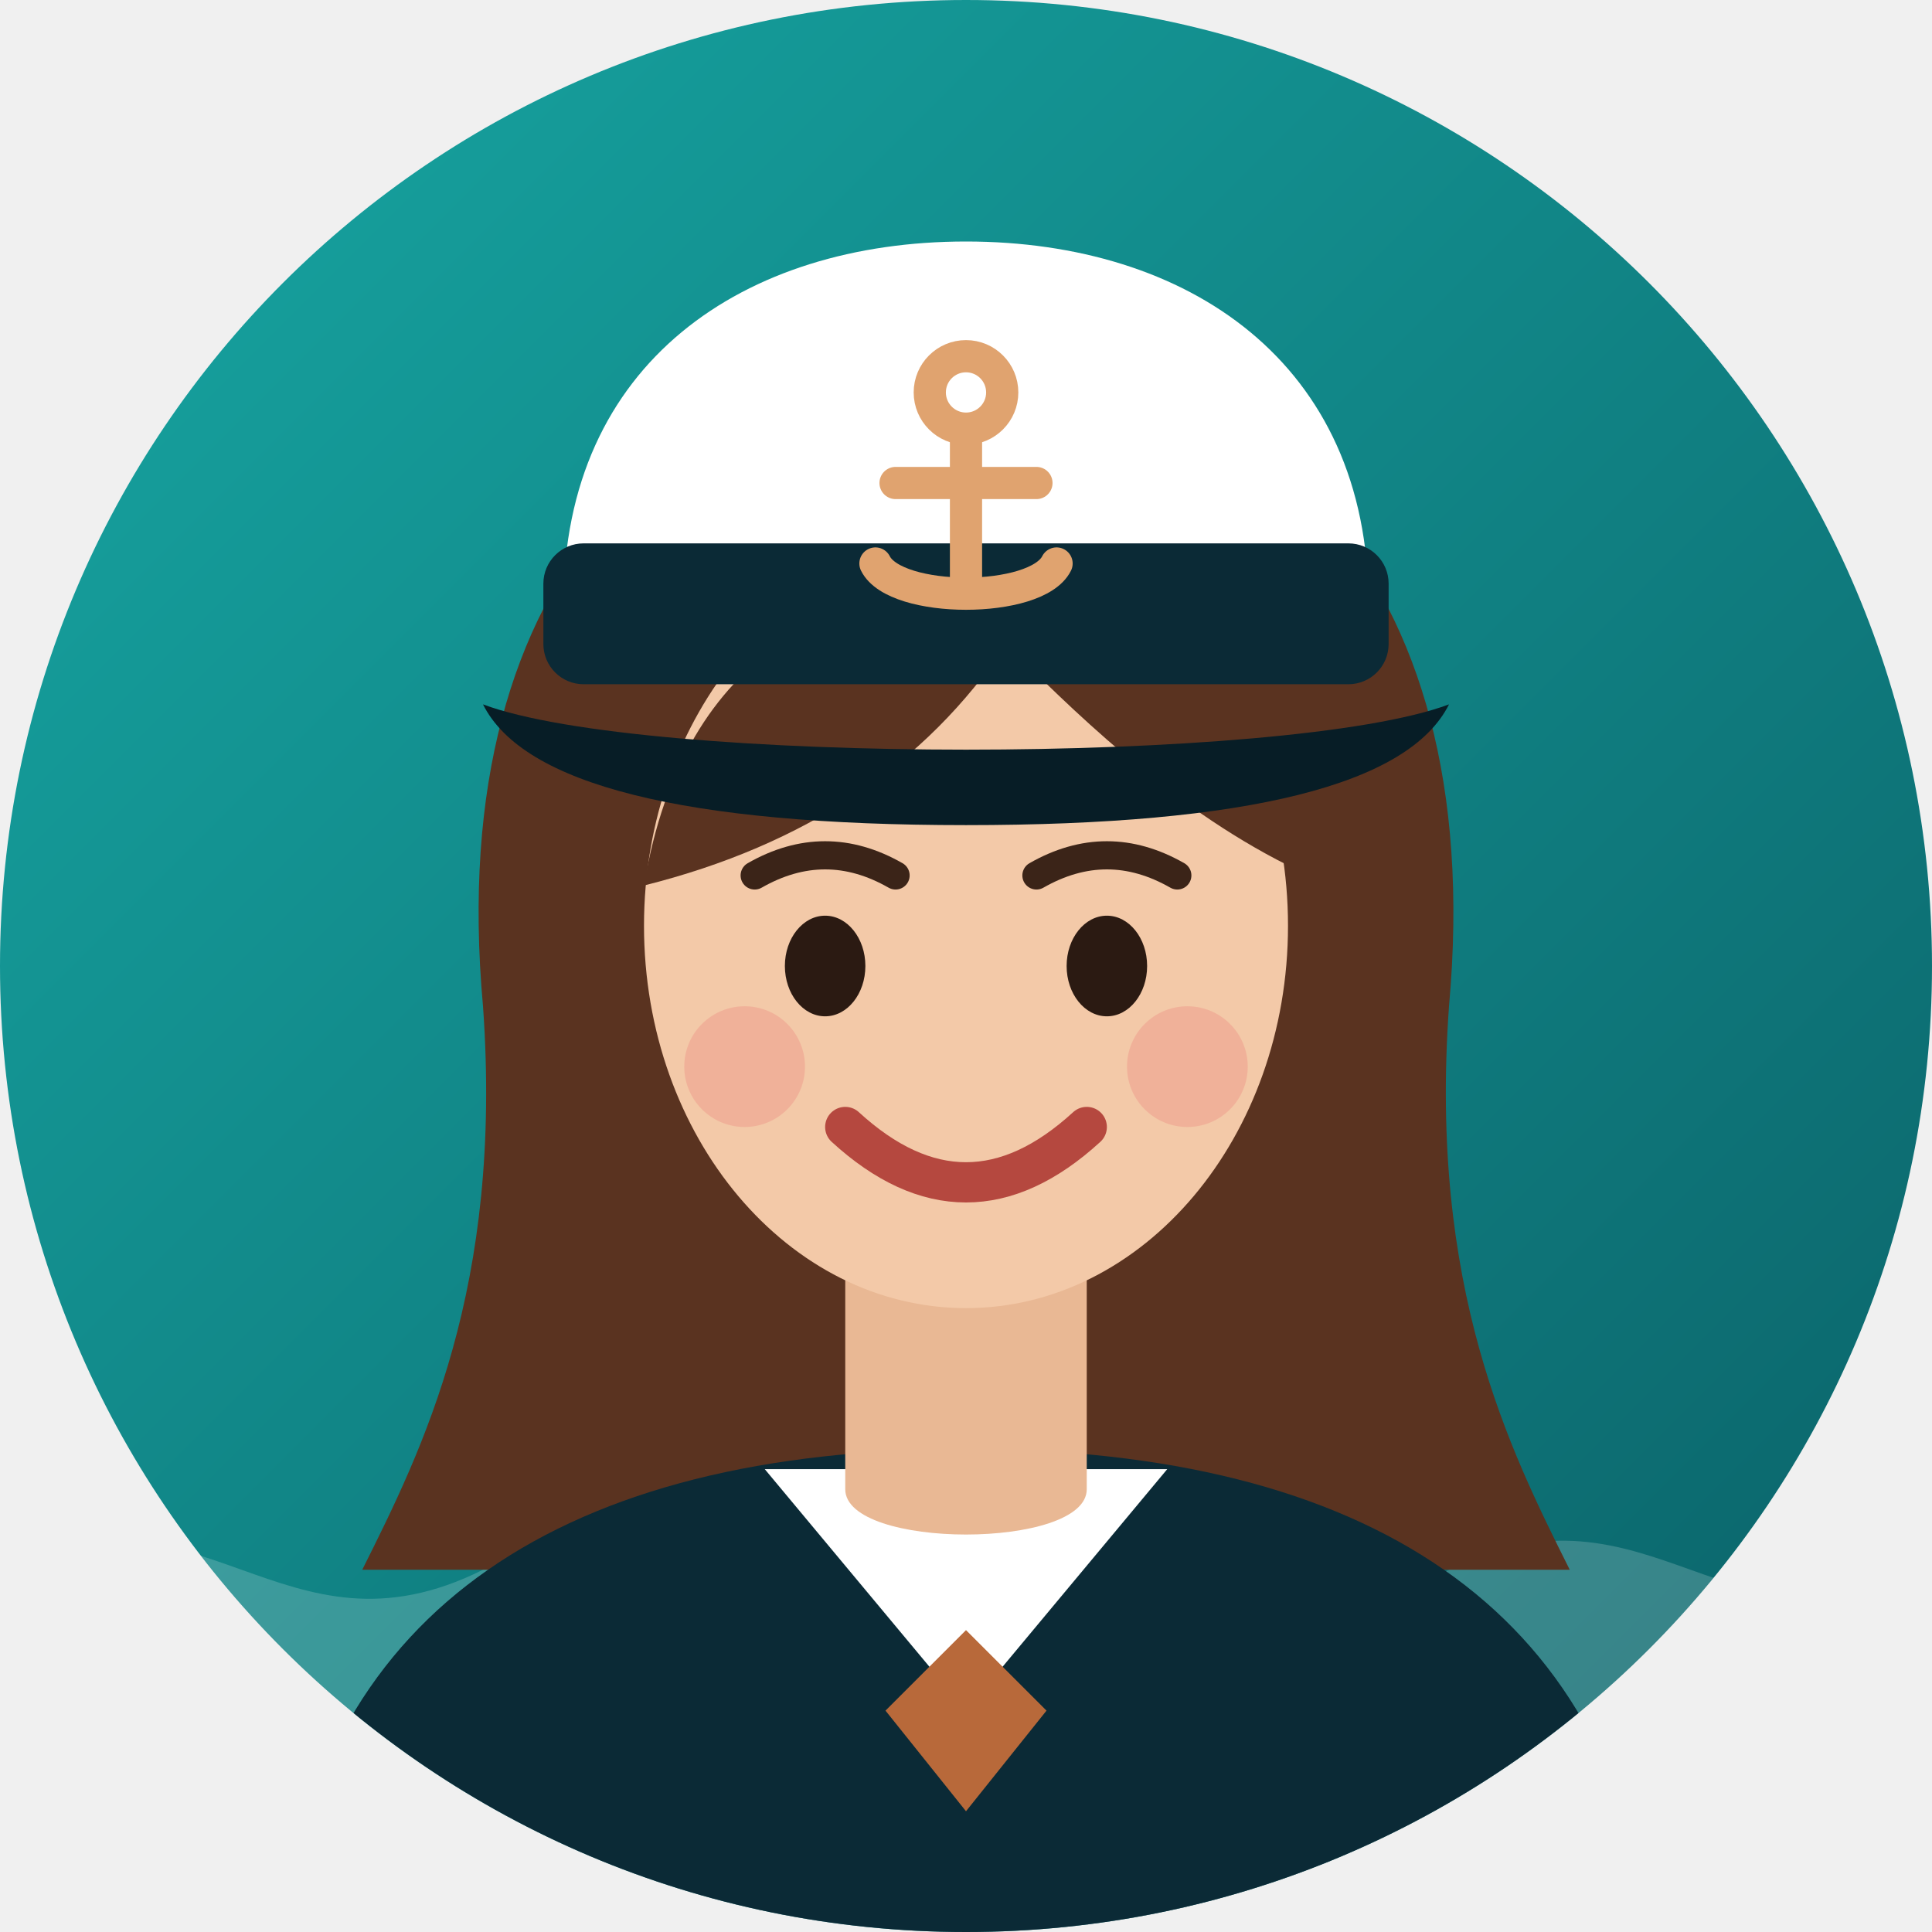
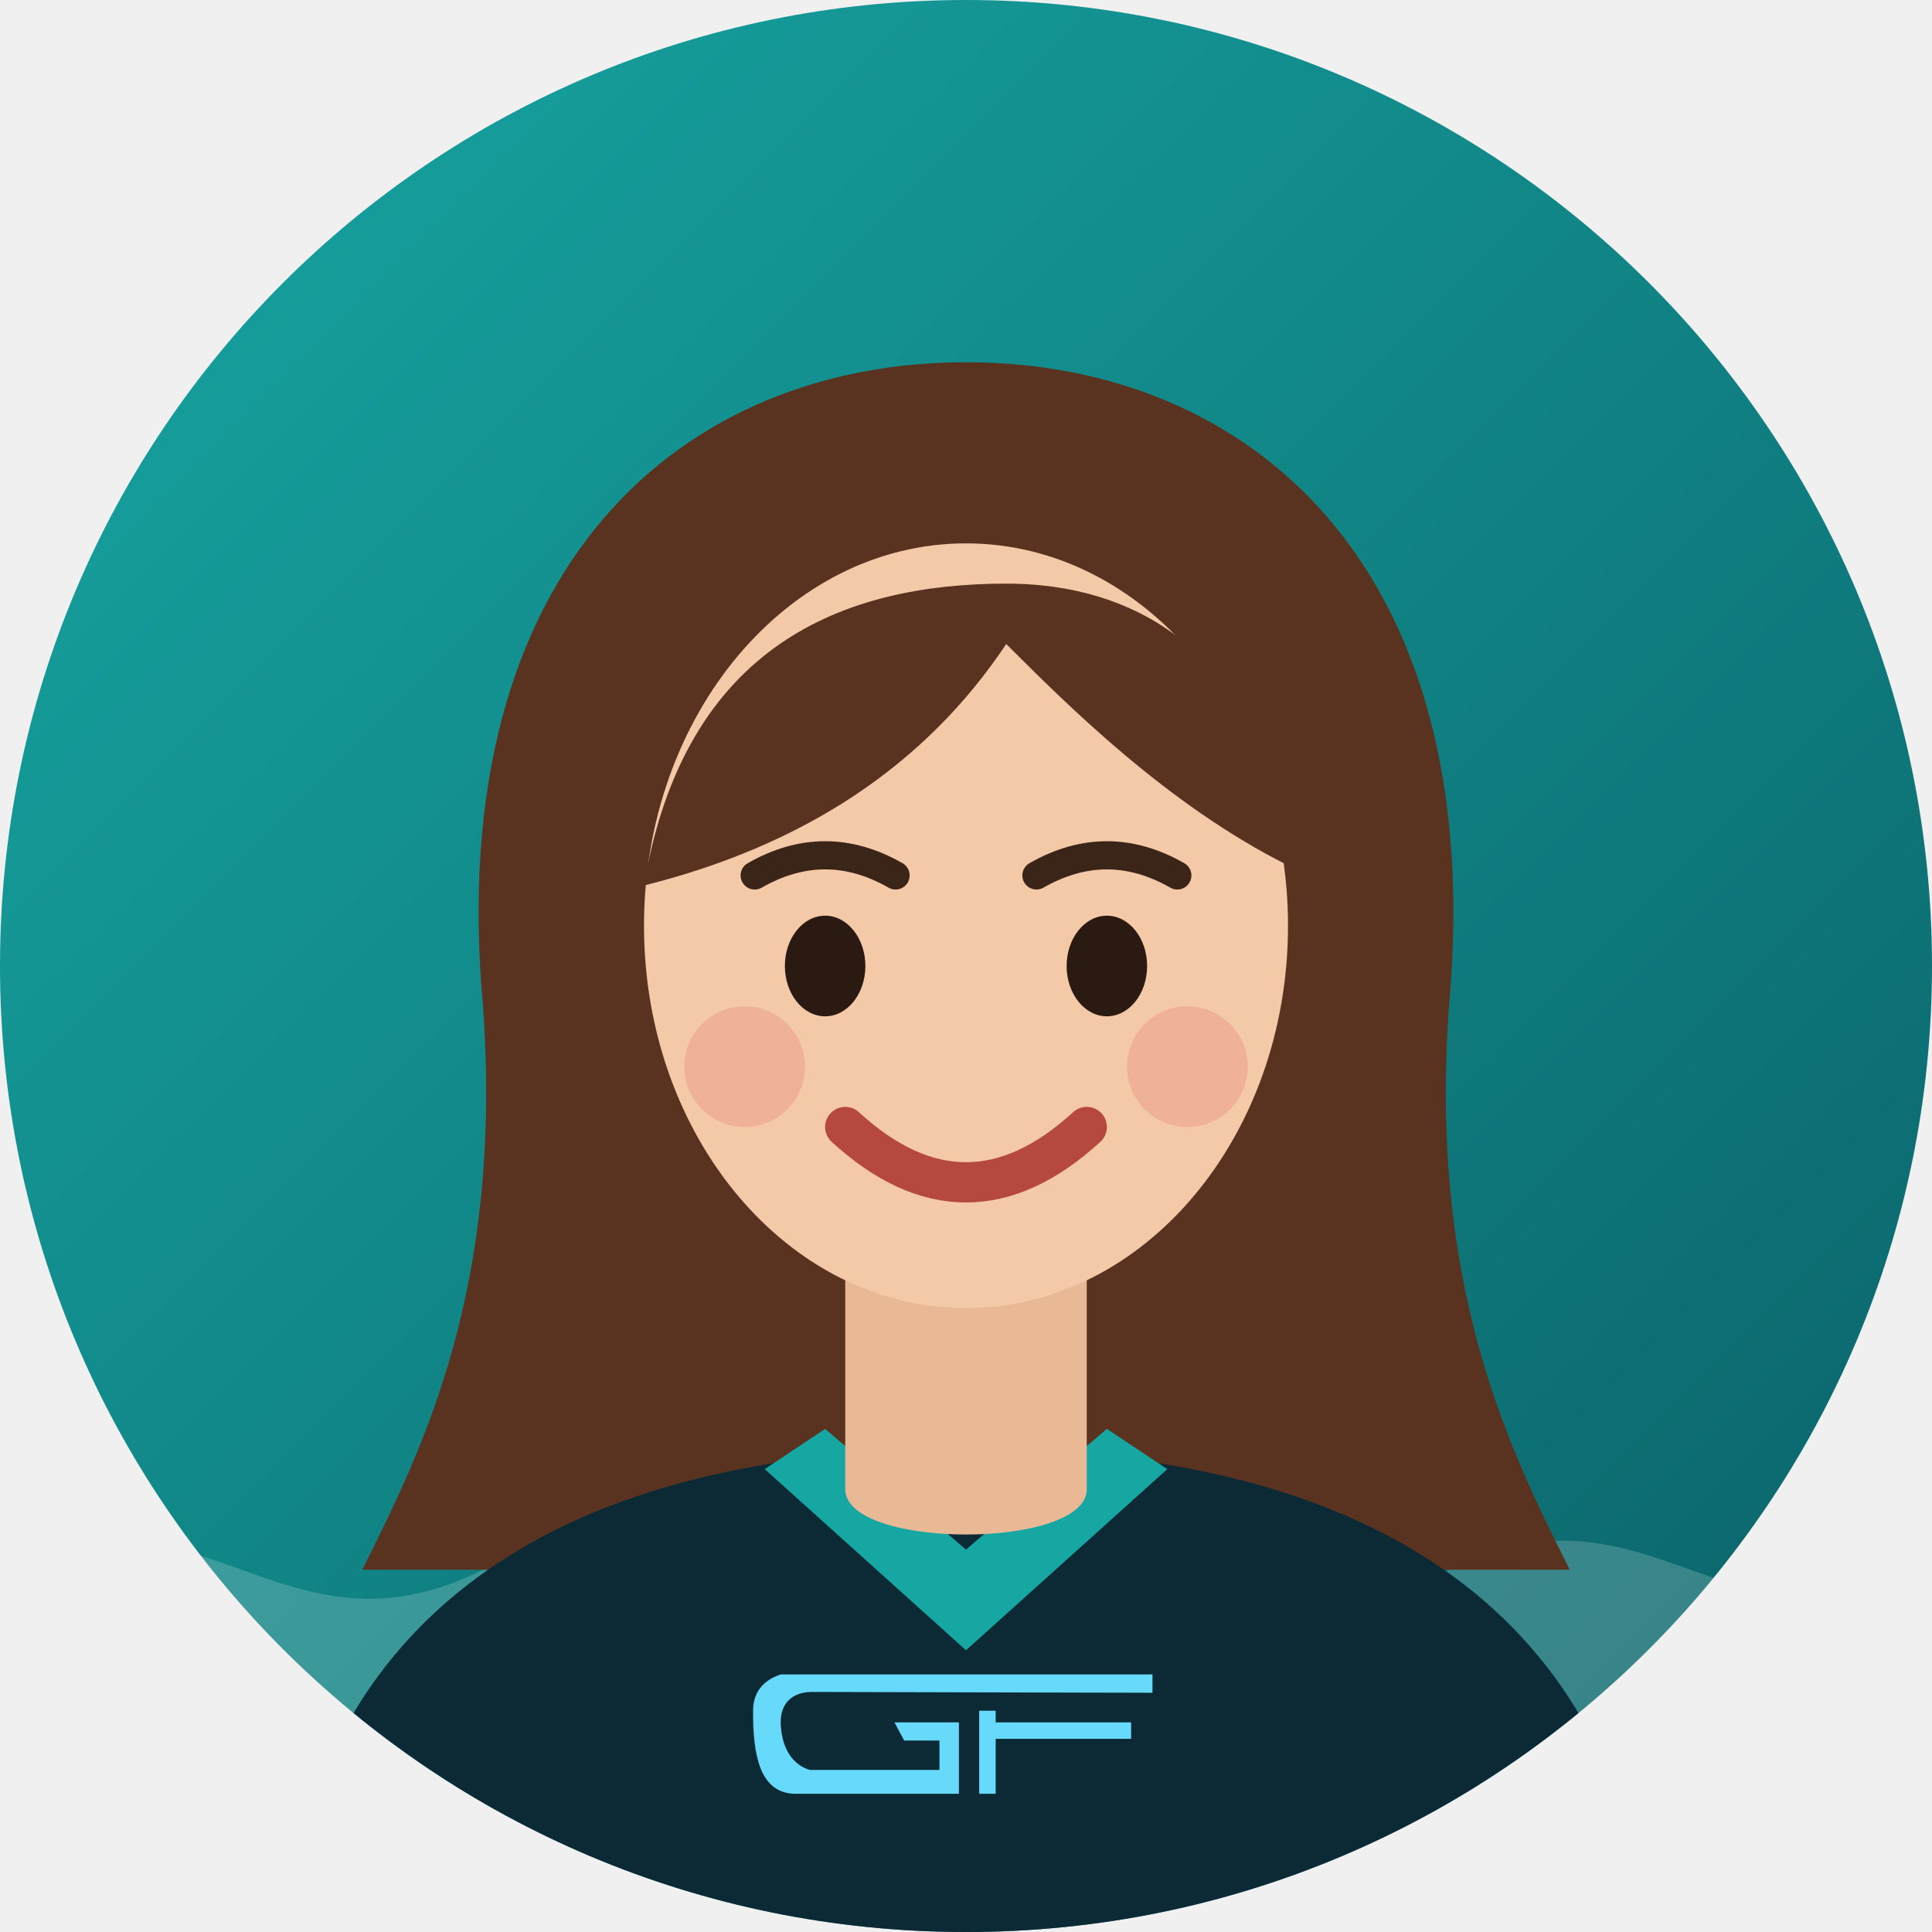
<svg xmlns="http://www.w3.org/2000/svg" viewBox="0 0 96 96" role="img" aria-label="Marina, assistente Gran Fish">
  <defs>
    <linearGradient id="bg" x1="0" y1="0" x2="1" y2="1">
      <stop offset="0" stop-color="#17a7a3" />
      <stop offset="1" stop-color="#0a5f66" />
    </linearGradient>
    <clipPath id="c">
      <circle cx="48" cy="48" r="48" />
    </clipPath>
  </defs>
  <g clip-path="url(#c)">
    <rect width="96" height="96" fill="url(#bg)" />
    <path d="M0 78c10-5 14 5 24 0s14 5 24 0 14 5 24 0 14 5 24 0v18H0z" fill="#fff" opacity=".18" />
    <path d="M24 50c-2-22 10-32 24-32s26 10 24 32c-1 14 3 22 6 28H18c3-6 7-14 6-28z" fill="#5a3320" />
    <path d="M14 96c2-16 14-24 34-24s32 8 34 24z" fill="#0b2a36" />
-     <path d="M38 73l10 12 10-12z" fill="#fff" />
-     <path d="M44 85l4 5 4-5-4-4z" fill="#b8693a" />
+     <path d="M38 73l10 9 10-9-3-2-7 6-7-6z" fill="#17a7a3" />
+     <g fill="#67d9fa" transform="translate(37.4 83.2) scale(.0105) translate(-66 -48)">
+       <path d="M200 48H1958V135L340 131C230 135 190 210 200 300C210 420 270 480 336 500H950V361H783L737 275H1042V613H270C100 613 66 430 68 215C70 120 130 70 200 48Z" />
+       <path d="M1138 220H1216V275H1857V353H1216V613H1138Z" />
+     </g>
    <path d="M42 62h12v12c0 3-12 3-12 0z" fill="#e9b894" />
    <ellipse cx="48" cy="46" rx="16" ry="19" fill="#f3c9a8" />
    <path d="M32 44c2-12 10-15 18-15 7 0 13 4 14 14-6-3-11-8-14-11-4 6-10 10-18 12z" fill="#5a3320" />
    <ellipse cx="41" cy="48" rx="2" ry="2.5" fill="#2b1a12" />
    <ellipse cx="55" cy="48" rx="2" ry="2.5" fill="#2b1a12" />
    <path d="M37.5 43.5q3.5-2 7 0M51.5 43.5q3.5-2 7 0" stroke="#3b2418" stroke-width="1.4" fill="none" stroke-linecap="round" />
    <path d="M42 56q6 5.5 12 0" stroke="#b5483f" stroke-width="2" fill="none" stroke-linecap="round" />
    <circle cx="37" cy="53" r="3" fill="#ee9a8a" opacity=".5" />
    <circle cx="59" cy="53" r="3" fill="#ee9a8a" opacity=".5" />
-     <path d="M28 30c0-12 9-18 20-18s20 6 20 18z" fill="#fff" />
-     <rect x="27" y="27" width="42" height="7" rx="2" fill="#0b2a36" />
-     <path d="M24 35c8 3 40 3 48 0-2 4-10 6-24 6s-22-2-24-6z" fill="#071d26" />
-     <g stroke="#e0a36f" stroke-width="1.6" fill="none" stroke-linecap="round" stroke-linejoin="round">
-       <circle cx="48" cy="19.5" r="1.8" />
-       <path d="M48 21.5v8M44.5 24h7M43.5 28c1 2 8 2 9 0" />
-     </g>
  </g>
</svg>
